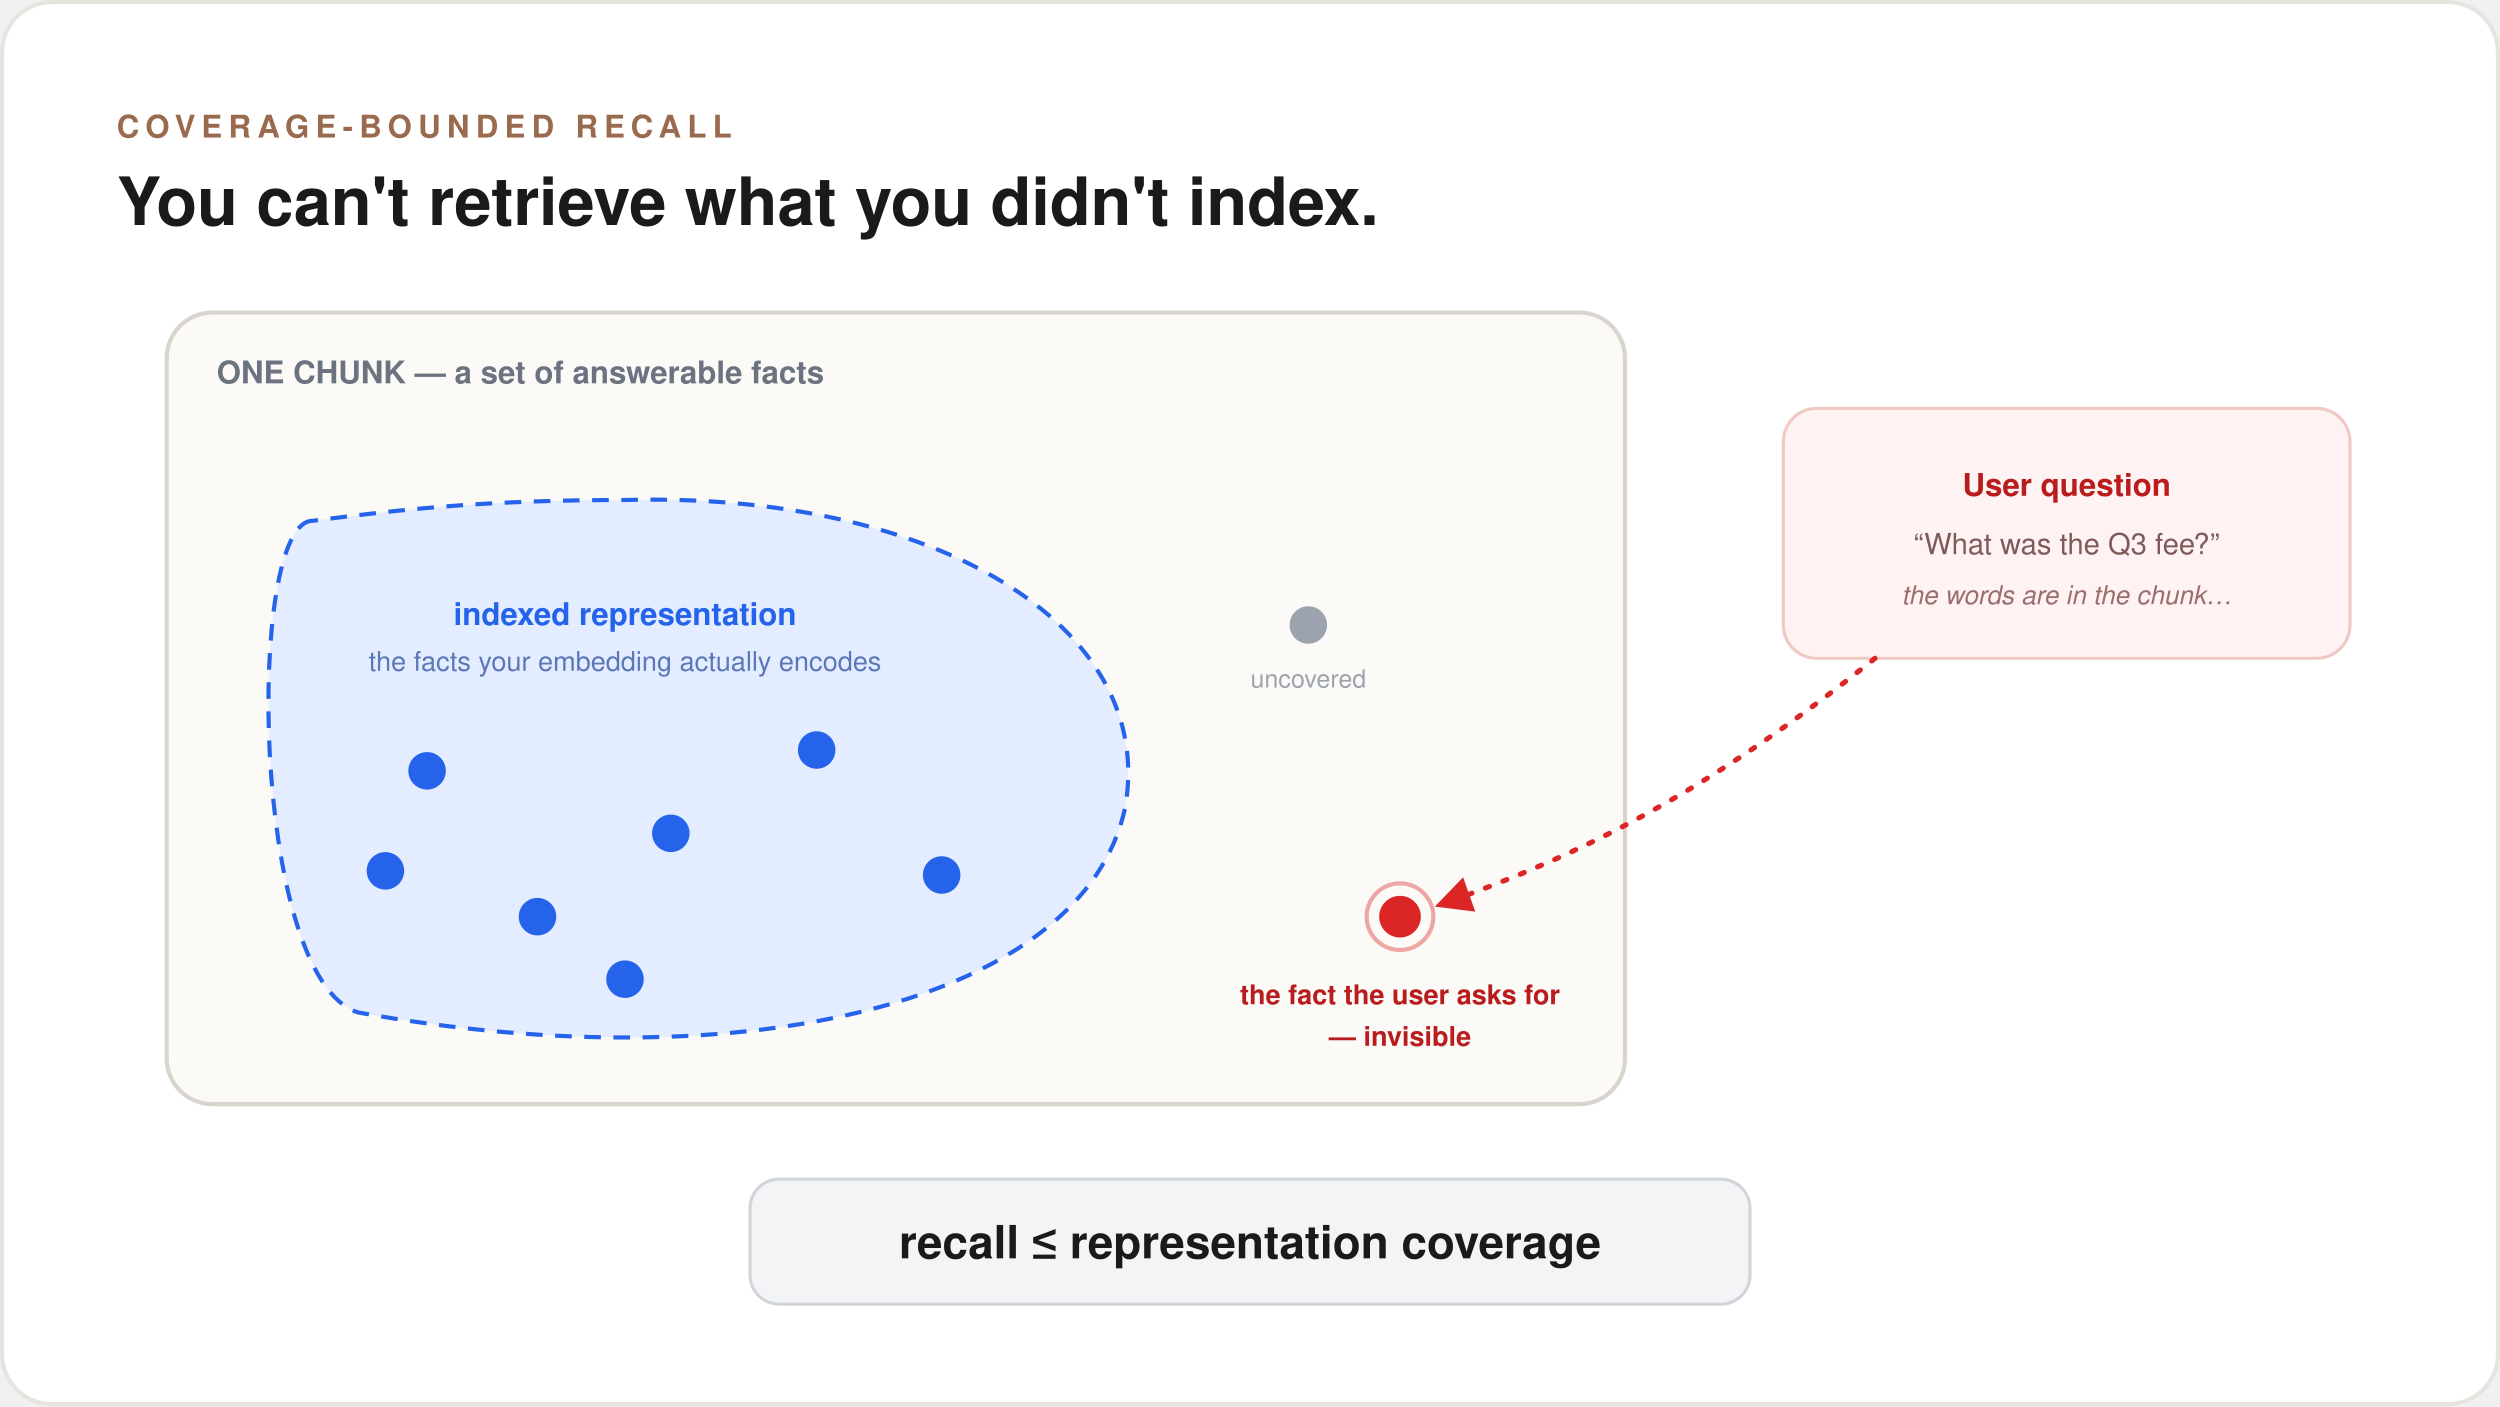
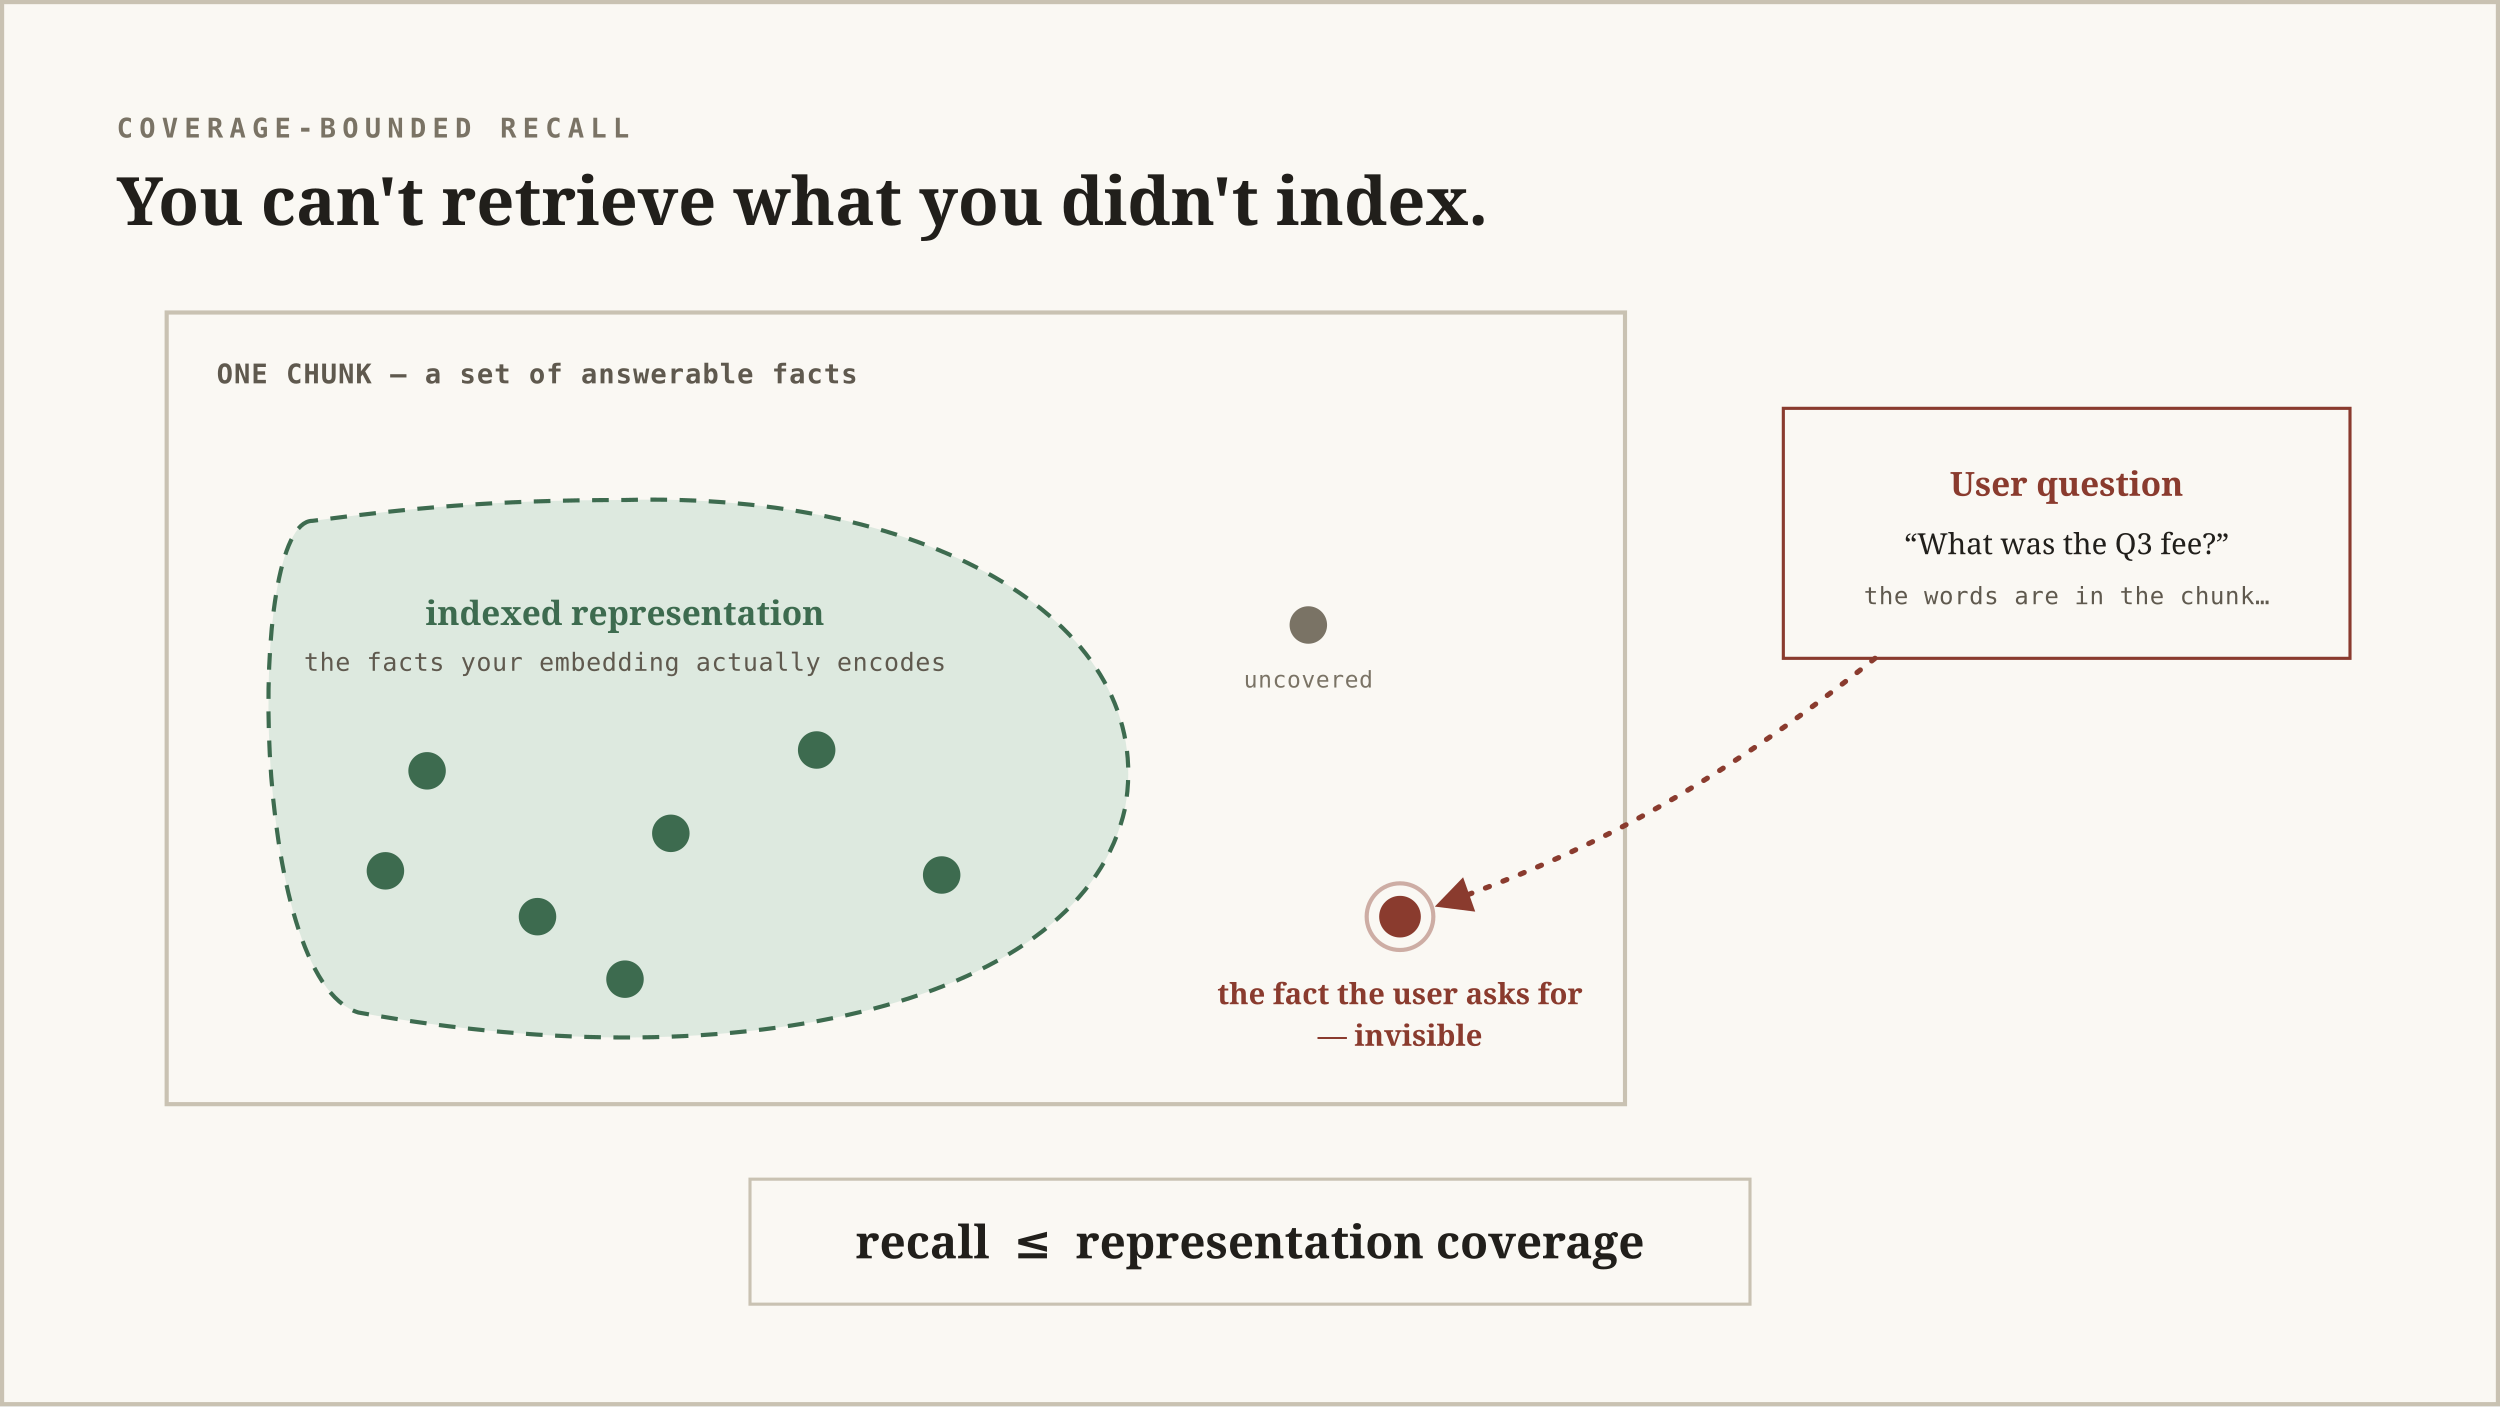
- <svg xmlns="http://www.w3.org/2000/svg" viewBox="0 0 1200 675" width="1200" height="675" font-family="Helvetica, Arial, sans-serif">
+ <svg xmlns="http://www.w3.org/2000/svg" viewBox="0 0 1200 675" width="1200" height="675" font-family="Georgia, serif">
  <defs>
    <marker id="cs-arrow" viewBox="0 0 10 10" refX="8" refY="5" markerWidth="7" markerHeight="7" orient="auto-start-reverse">
-       <path d="M0,0 L10,5 L0,10 z" fill="#DC2626" />
+       <path d="M0,0 L10,5 L0,10 z" fill="#8a3b2e" />
    </marker>
  </defs>
-   <rect x="1" y="1" width="1198" height="673" rx="24" fill="#FFFFFF" stroke="#E6E4DE" stroke-width="2" />
-   <text x="56" y="66" fill="#9A6A4E" font-size="15" font-weight="700" letter-spacing="3">COVERAGE-BOUNDED RECALL</text>
-   <text x="56" y="108" fill="#1A1A1A" font-size="32" font-weight="700">You can't retrieve what you didn't index.</text>
-   <rect x="80" y="150" width="700" height="380" rx="22" fill="#FBFAF7" stroke="#D9D5CC" stroke-width="2" />
-   <text x="104" y="184" fill="#6B7280" font-size="15" font-weight="700">ONE CHUNK — a set of answerable facts</text>
-   <path d="M150 250 C118 250 120 470 172 486 C360 520 520 480 540 388 C556 300 448 236 300 240 C236 240 196 244 150 250 Z" fill="#E4ECFF" stroke="#2563EB" stroke-width="2" stroke-dasharray="8 6" />
-   <text x="300" y="300" text-anchor="middle" fill="#2563EB" font-size="15" font-weight="700">indexed representation</text>
-   <text x="300" y="322" text-anchor="middle" fill="#5B77B8" font-size="13">the facts your embedding actually encodes</text>
-   <g fill="#2563EB">
+   <rect x="1" y="1" width="1198" height="673" rx="0" fill="#faf8f3" stroke="#c9c2b2" stroke-width="2" />
+   <text x="56" y="66" fill="#7a7365" font-family="Menlo, monospace" font-size="13" font-weight="700" letter-spacing="3">COVERAGE-BOUNDED RECALL</text>
+   <text x="56" y="108" fill="#211f1b" font-size="32" font-weight="700">You can't retrieve what you didn't index.</text>
+   <rect x="80" y="150" width="700" height="380" rx="0" fill="#faf8f3" stroke="#c9c2b2" stroke-width="2" />
+   <text x="104" y="184" fill="#5f594e" font-family="Menlo, monospace" font-size="13" font-weight="700" letter-spacing="0.5">ONE CHUNK — a set of answerable facts</text>
+   <path d="M150 250 C118 250 120 470 172 486 C360 520 520 480 540 388 C556 300 448 236 300 240 C236 240 196 244 150 250 Z" fill="#dde9df" stroke="#3d6b4f" stroke-width="2" stroke-dasharray="8 6" />
+   <text x="300" y="300" text-anchor="middle" fill="#3d6b4f" font-size="16" font-weight="700">indexed representation</text>
+   <text x="300" y="322" text-anchor="middle" fill="#5f594e" font-family="Menlo, monospace" font-size="12" letter-spacing="0.3">the facts your embedding actually encodes</text>
+   <g fill="#3d6b4f">
    <circle cx="205" cy="370" r="9" />
    <circle cx="258" cy="440" r="9" />
    <circle cx="322" cy="400" r="9" />
    <circle cx="392" cy="360" r="9" />
    <circle cx="300" cy="470" r="9" />
    <circle cx="452" cy="420" r="9" />
    <circle cx="185" cy="418" r="9" />
  </g>
-   <circle cx="628" cy="300" r="9" fill="#9CA3AF" />
-   <text x="628" y="330" text-anchor="middle" fill="#9CA3AF" font-size="12">uncovered</text>
-   <circle cx="672" cy="440" r="16" fill="none" stroke="#DC2626" stroke-width="2" opacity="0.4" />
-   <circle cx="672" cy="440" r="10" fill="#DC2626" />
-   <text x="672" y="482" text-anchor="middle" fill="#B91C1C" font-size="13" font-weight="700">the fact the user asks for</text>
-   <text x="672" y="502" text-anchor="middle" fill="#B91C1C" font-size="13" font-weight="700">— invisible</text>
-   <rect x="856" y="196" width="272" height="120" rx="16" fill="#FEF2F2" stroke="#F0C9C4" stroke-width="1.5" />
-   <text x="992" y="238" text-anchor="middle" fill="#B91C1C" font-size="15" font-weight="700">User question</text>
-   <text x="992" y="266" text-anchor="middle" fill="#7F5A5A" font-size="14">“What was the Q3 fee?”</text>
-   <text x="992" y="290" text-anchor="middle" fill="#9B6D6D" font-size="12.5" font-style="italic">the words are in the chunk…</text>
-   <path d="M900 316 C820 380 760 410 692 434" fill="none" stroke="#DC2626" stroke-width="2.5" stroke-dasharray="2 7" stroke-linecap="round" marker-end="url(#cs-arrow)" />
-   <rect x="360" y="566" width="480" height="60" rx="14" fill="#F3F4F6" stroke="#D1D5DB" stroke-width="1.5" />
-   <text x="600" y="604" text-anchor="middle" fill="#1A1A1A" font-size="22" font-weight="700">recall  ≤  representation coverage</text>
+   <circle cx="628" cy="300" r="9" fill="#7a7365" />
+   <text x="628" y="330" text-anchor="middle" fill="#7a7365" font-family="Menlo, monospace" font-size="11" letter-spacing="0.3">uncovered</text>
+   <circle cx="672" cy="440" r="16" fill="none" stroke="#8a3b2e" stroke-width="2" opacity="0.4" />
+   <circle cx="672" cy="440" r="10" fill="#8a3b2e" />
+   <text x="672" y="482" text-anchor="middle" fill="#8a3b2e" font-size="14" font-weight="700">the fact the user asks for</text>
+   <text x="672" y="502" text-anchor="middle" fill="#8a3b2e" font-size="14" font-weight="700">— invisible</text>
+   <rect x="856" y="196" width="272" height="120" rx="0" fill="#faf8f3" stroke="#8a3b2e" stroke-width="1.5" />
+   <text x="992" y="238" text-anchor="middle" fill="#8a3b2e" font-size="16" font-weight="700">User question</text>
+   <text x="992" y="266" text-anchor="middle" fill="#211f1b" font-size="14">“What was the Q3 fee?”</text>
+   <text x="992" y="290" text-anchor="middle" fill="#5f594e" font-family="Menlo, monospace" font-size="11.5" letter-spacing="0.3">the words are in the chunk…</text>
+   <path d="M900 316 C820 380 760 410 692 434" fill="none" stroke="#8a3b2e" stroke-width="2.5" stroke-dasharray="2 7" stroke-linecap="round" marker-end="url(#cs-arrow)" />
+   <rect x="360" y="566" width="480" height="60" rx="0" fill="#faf8f3" stroke="#c9c2b2" stroke-width="1.5" />
+   <text x="600" y="604" text-anchor="middle" fill="#211f1b" font-size="22" font-weight="700">recall  ≤  representation coverage</text>
</svg>
